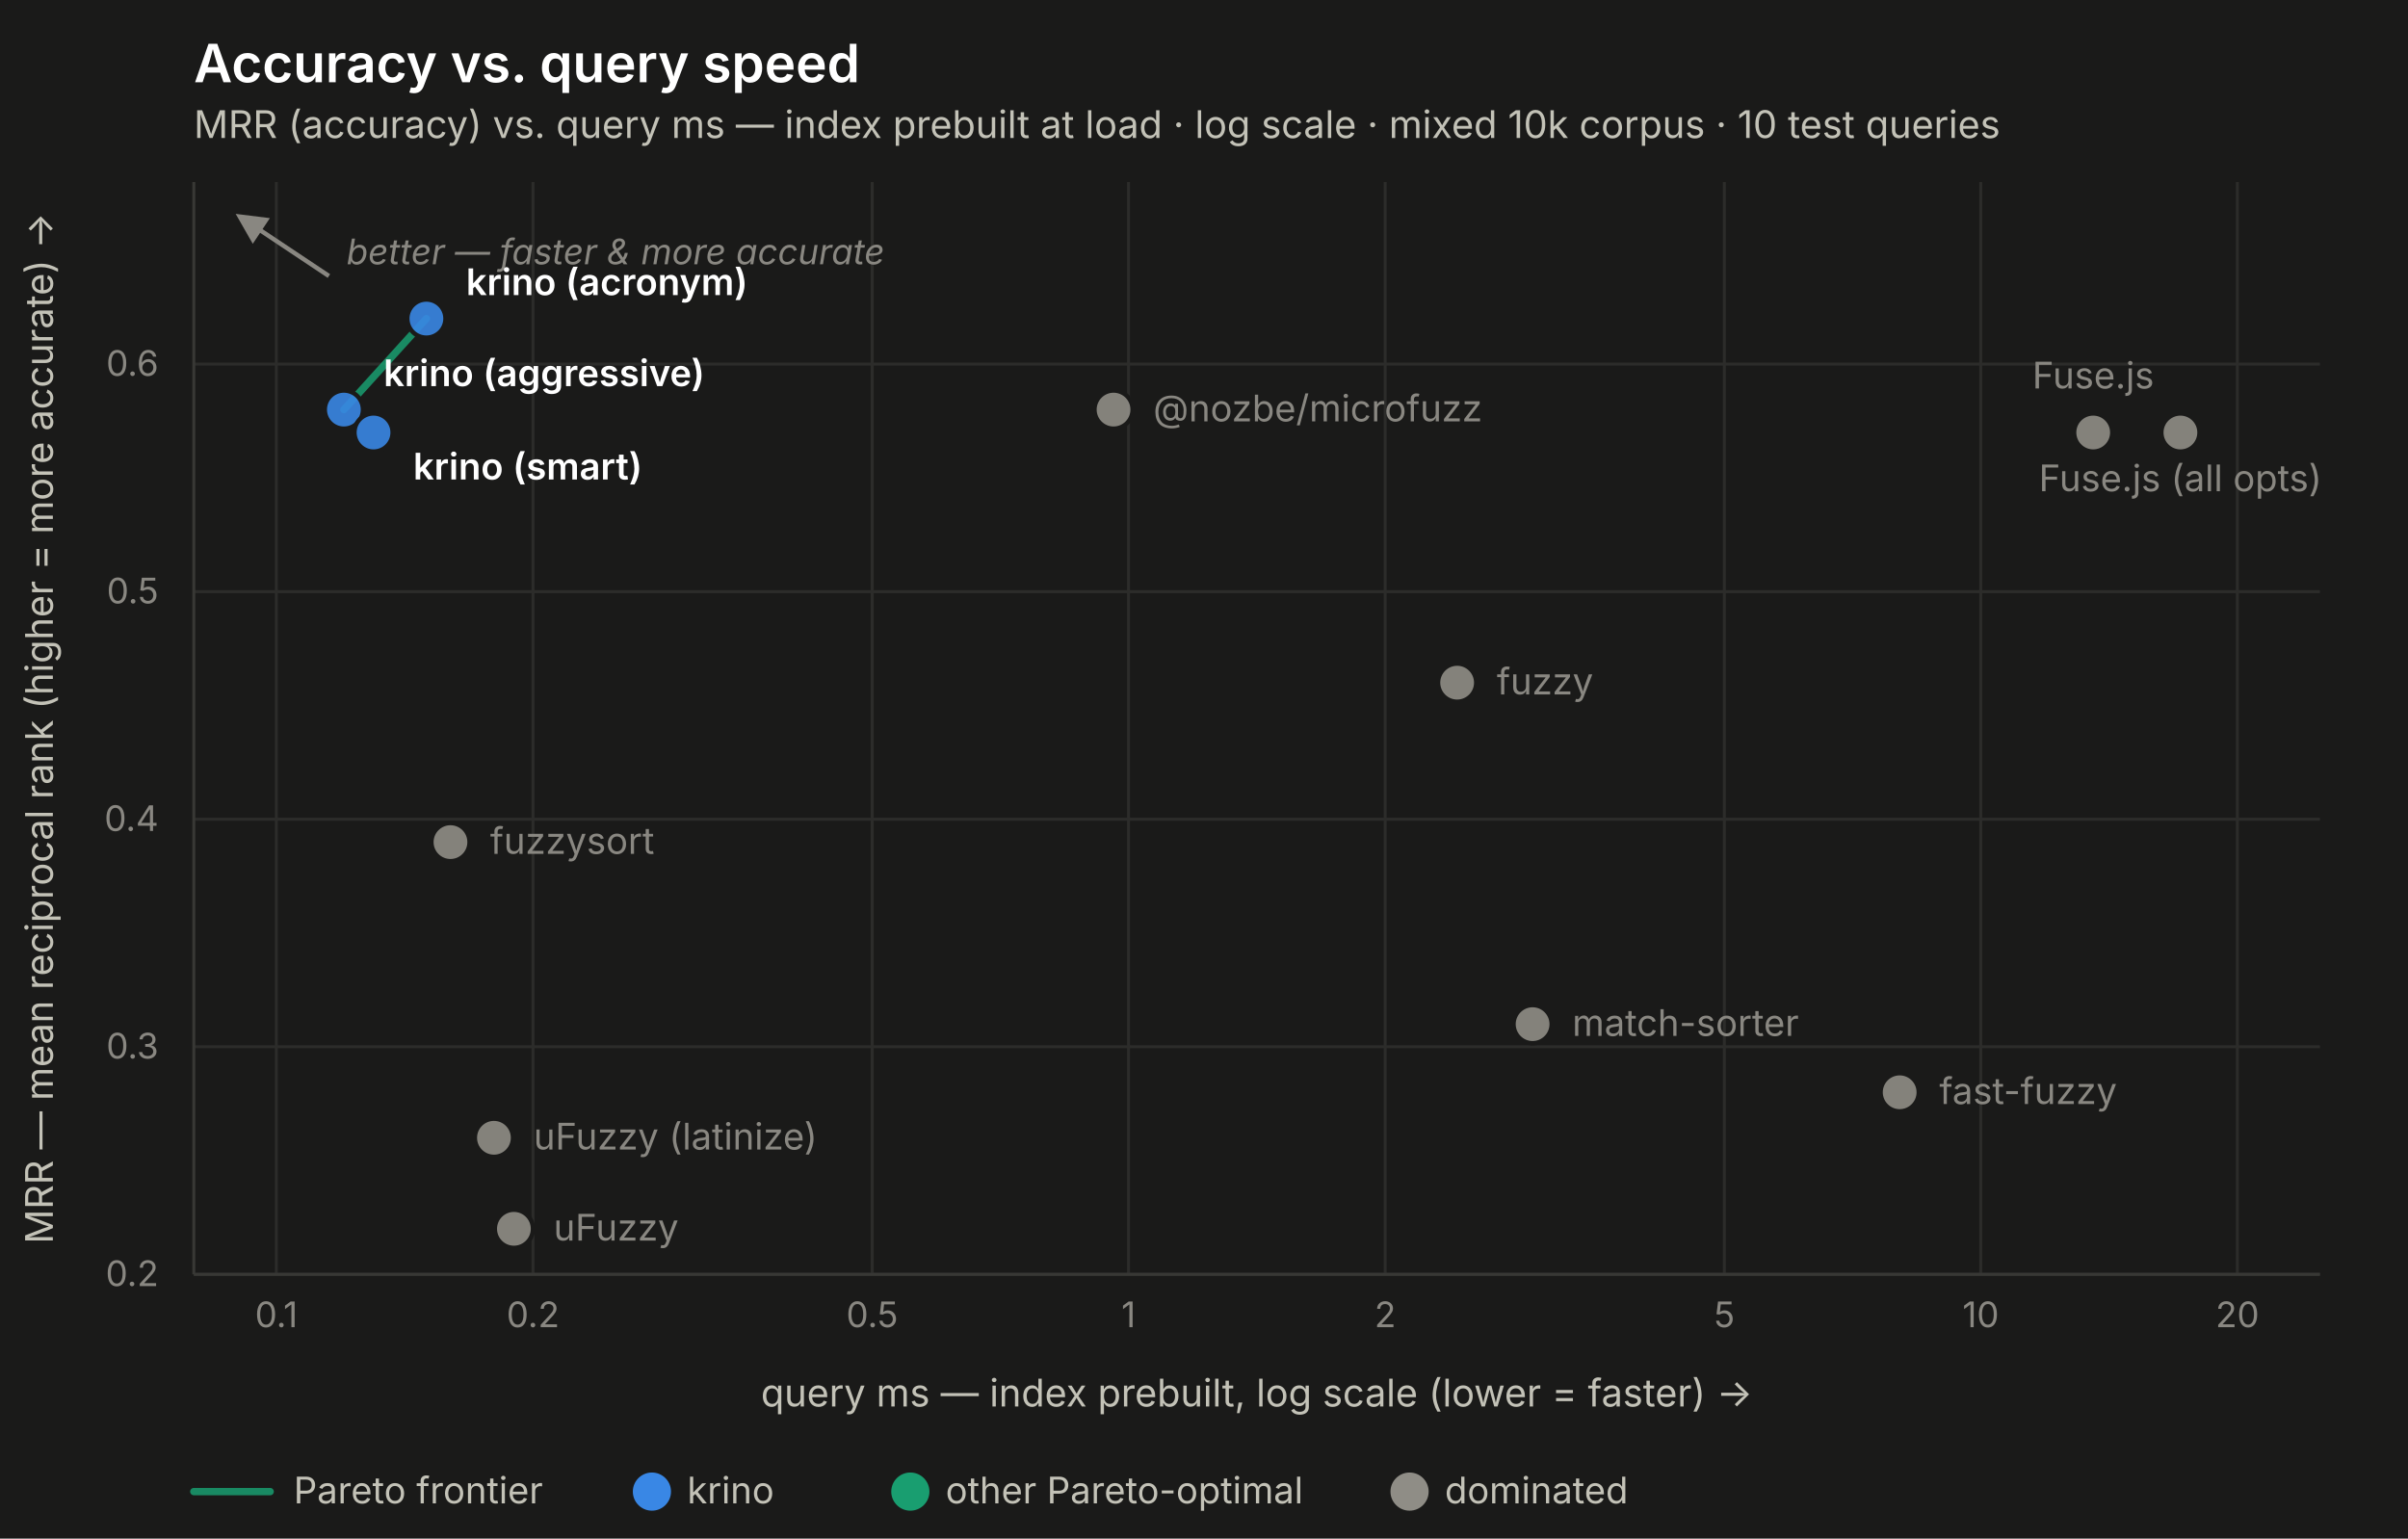
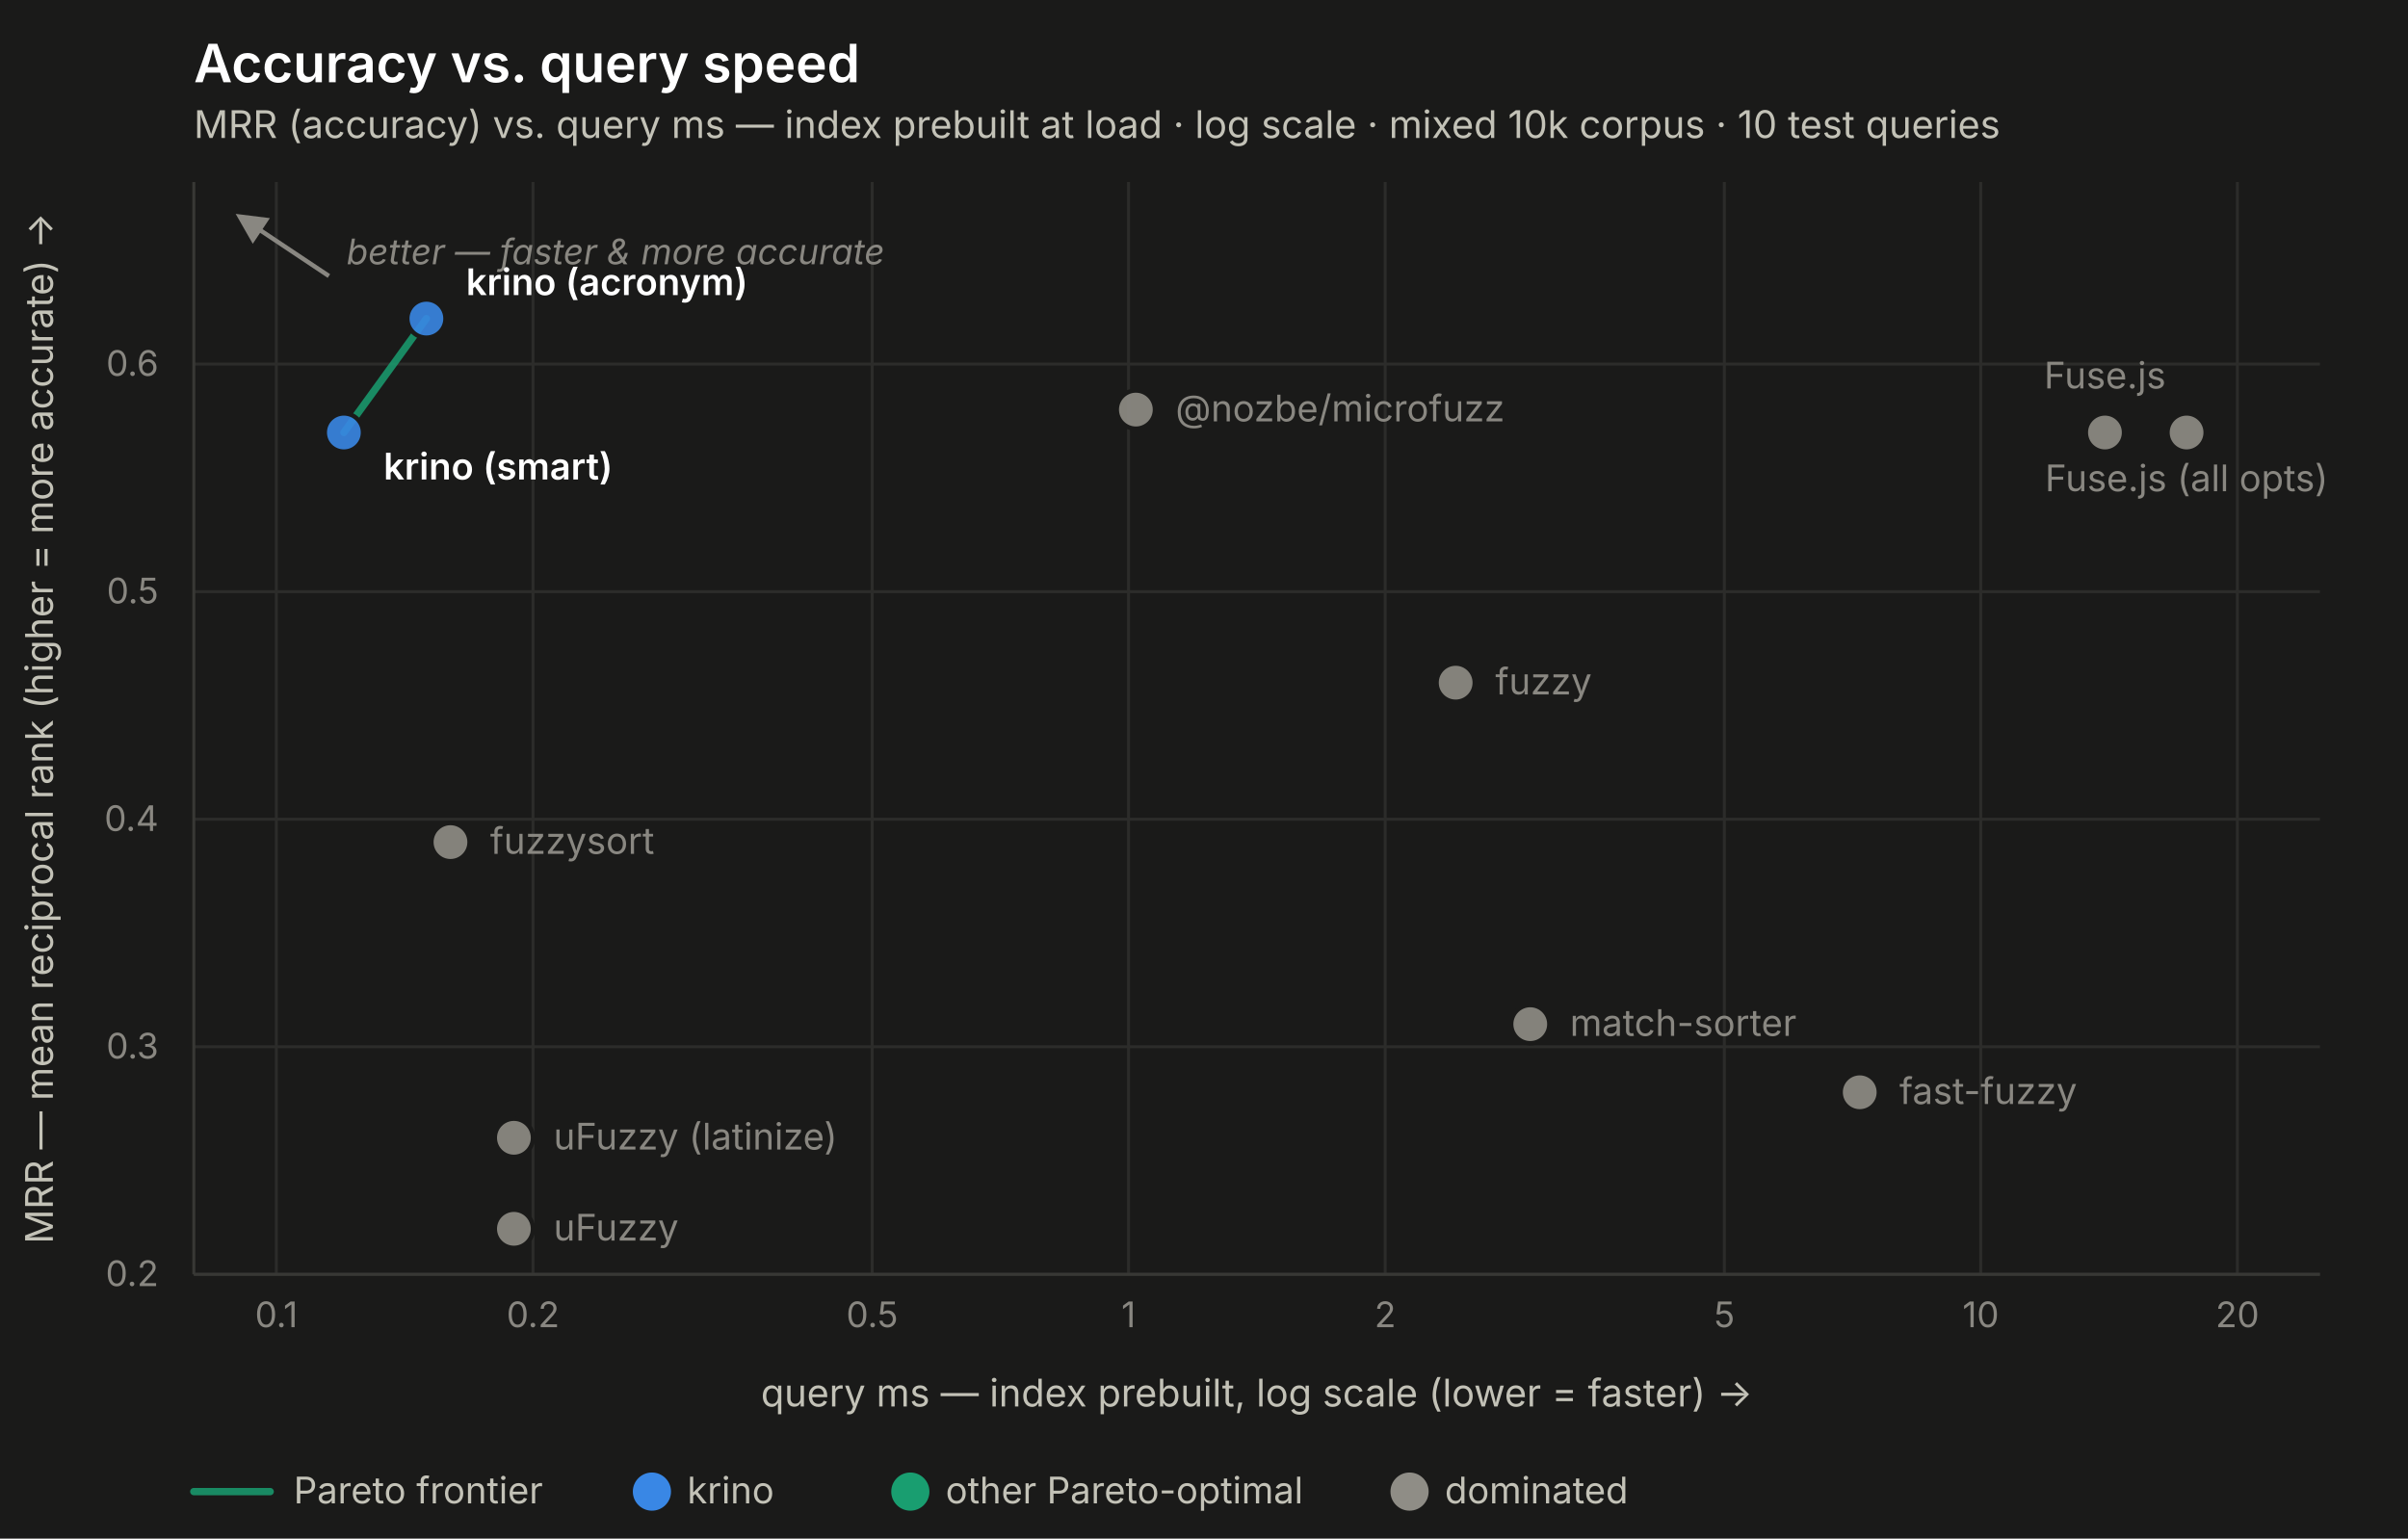
<svg xmlns="http://www.w3.org/2000/svg" viewBox="0 0 820 524" font-family="system-ui, -apple-system, 'Segoe UI', sans-serif" role="img" aria-labelledby="pareto-query-title pareto-query-desc">
  <defs>
    <marker id="arrow" viewBox="0 0 10 10" refX="8" refY="5" markerWidth="7" markerHeight="7" orient="auto-start-reverse">
      <path d="M0 0 L10 5 L0 10 z" fill="#898781" />
    </marker>
  </defs>
  <rect x="0" y="0" width="820" height="524" fill="#1a1a19" />
  <text x="66" y="28" fill="#ffffff" font-size="18" font-weight="600">Accuracy vs. query speed</text>
  <text x="66" y="47" fill="#c3c2b7" font-size="13">MRR (accuracy) vs. query ms — index prebuilt at load · log scale · mixed 10k corpus · 10 test queries</text>
  <g>
    <line x1="94.1" y1="62" x2="94.1" y2="434" stroke="#2c2c2a" />
    <line x1="181.5" y1="62" x2="181.5" y2="434" stroke="#2c2c2a" />
    <line x1="297" y1="62" x2="297" y2="434" stroke="#2c2c2a" />
    <line x1="384.3" y1="62" x2="384.3" y2="434" stroke="#2c2c2a" />
    <line x1="471.7" y1="62" x2="471.7" y2="434" stroke="#2c2c2a" />
    <line x1="587.2" y1="62" x2="587.2" y2="434" stroke="#2c2c2a" />
    <line x1="674.5" y1="62" x2="674.5" y2="434" stroke="#2c2c2a" />
    <line x1="761.9" y1="62" x2="761.9" y2="434" stroke="#2c2c2a" />
    <line x1="66" y1="434" x2="790" y2="434" stroke="#2c2c2a" />
    <line x1="66" y1="356.5" x2="790" y2="356.5" stroke="#2c2c2a" />
    <line x1="66" y1="279" x2="790" y2="279" stroke="#2c2c2a" />
    <line x1="66" y1="201.5" x2="790" y2="201.5" stroke="#2c2c2a" />
    <line x1="66" y1="124" x2="790" y2="124" stroke="#2c2c2a" />
  </g>
  <line x1="66" y1="434" x2="790" y2="434" stroke="#383835" />
  <line x1="66" y1="62" x2="66" y2="434" stroke="#383835" />
  <g>
    <text x="94.1" y="452" text-anchor="middle" fill="#898781" font-size="12" font-variant-numeric="tabular-nums">0.1</text>
    <text x="181.5" y="452" text-anchor="middle" fill="#898781" font-size="12" font-variant-numeric="tabular-nums">0.2</text>
    <text x="297" y="452" text-anchor="middle" fill="#898781" font-size="12" font-variant-numeric="tabular-nums">0.5</text>
    <text x="384.3" y="452" text-anchor="middle" fill="#898781" font-size="12" font-variant-numeric="tabular-nums">1</text>
    <text x="471.7" y="452" text-anchor="middle" fill="#898781" font-size="12" font-variant-numeric="tabular-nums">2</text>
    <text x="587.2" y="452" text-anchor="middle" fill="#898781" font-size="12" font-variant-numeric="tabular-nums">5</text>
    <text x="674.5" y="452" text-anchor="middle" fill="#898781" font-size="12" font-variant-numeric="tabular-nums">10</text>
    <text x="761.9" y="452" text-anchor="middle" fill="#898781" font-size="12" font-variant-numeric="tabular-nums">20</text>
  </g>
  <g>
    <text x="54" y="438" text-anchor="end" fill="#898781" font-size="12" font-variant-numeric="tabular-nums">0.2</text>
    <text x="54" y="360.5" text-anchor="end" fill="#898781" font-size="12" font-variant-numeric="tabular-nums">0.3</text>
    <text x="54" y="283" text-anchor="end" fill="#898781" font-size="12" font-variant-numeric="tabular-nums">0.4</text>
    <text x="54" y="205.5" text-anchor="end" fill="#898781" font-size="12" font-variant-numeric="tabular-nums">0.5</text>
    <text x="54" y="128" text-anchor="end" fill="#898781" font-size="12" font-variant-numeric="tabular-nums">0.6</text>
  </g>
  <text x="428" y="479" text-anchor="middle" fill="#c3c2b7" font-size="13">query ms — index prebuilt, log scale (lower = faster) →</text>
  <text transform="translate(18,248) rotate(-90)" text-anchor="middle" fill="#c3c2b7" font-size="13">MRR — mean reciprocal rank (higher = more accurate) →</text>
-   <path d="M117.1 139.5 L145.2 108.5" fill="none" stroke="#199e70" stroke-width="2.5" stroke-linejoin="round" stroke-linecap="round" opacity="0.85" />
+   <path d="M117.1 147.3 L145.2 108.5" fill="none" stroke="#199e70" stroke-width="2.5" stroke-linejoin="round" stroke-linecap="round" opacity="0.85" />
  <g transform="translate(78,70)">
    <line x1="34" y1="24" x2="4" y2="4" stroke="#898781" stroke-width="1.5" marker-end="url(#arrow)" />
    <text x="40" y="20" fill="#898781" font-size="12" font-style="italic">better — faster &amp; more accurate</text>
  </g>
  <g>
    <circle cx="145.2" cy="108.5" r="6.5" fill="#3987e5" fill-opacity="0.9" stroke="#1a1a19" stroke-width="1.5" />
-     <circle cx="117.1" cy="139.5" r="6.5" fill="#3987e5" fill-opacity="0.9" stroke="#1a1a19" stroke-width="1.5" />
-     <circle cx="379.2" cy="139.5" r="6.5" fill="#8f8d86" fill-opacity="0.9" stroke="#1a1a19" stroke-width="1.5" />
-     <circle cx="127.2" cy="147.3" r="6.5" fill="#3987e5" fill-opacity="0.9" stroke="#1a1a19" stroke-width="1.5" />
-     <circle cx="712.8" cy="147.3" r="6.5" fill="#8f8d86" fill-opacity="0.9" stroke="#1a1a19" stroke-width="1.5" />
-     <circle cx="742.5" cy="147.3" r="6.5" fill="#8f8d86" fill-opacity="0.9" stroke="#1a1a19" stroke-width="1.5" />
-     <circle cx="496.2" cy="232.5" r="6.5" fill="#8f8d86" fill-opacity="0.9" stroke="#1a1a19" stroke-width="1.5" />
+     <circle cx="386.8" cy="139.5" r="6.5" fill="#8f8d86" fill-opacity="0.9" stroke="#1a1a19" stroke-width="1.5" />
+     <circle cx="117.1" cy="147.3" r="6.5" fill="#3987e5" fill-opacity="0.9" stroke="#1a1a19" stroke-width="1.5" />
+     <circle cx="716.8" cy="147.3" r="6.5" fill="#8f8d86" fill-opacity="0.9" stroke="#1a1a19" stroke-width="1.5" />
+     <circle cx="744.6" cy="147.3" r="6.5" fill="#8f8d86" fill-opacity="0.9" stroke="#1a1a19" stroke-width="1.5" />
+     <circle cx="495.7" cy="232.5" r="6.5" fill="#8f8d86" fill-opacity="0.9" stroke="#1a1a19" stroke-width="1.5" />
    <circle cx="153.4" cy="286.8" r="6.5" fill="#8f8d86" fill-opacity="0.9" stroke="#1a1a19" stroke-width="1.5" />
-     <circle cx="521.9" cy="348.8" r="6.5" fill="#8f8d86" fill-opacity="0.9" stroke="#1a1a19" stroke-width="1.5" />
-     <circle cx="646.9" cy="372" r="6.5" fill="#8f8d86" fill-opacity="0.9" stroke="#1a1a19" stroke-width="1.5" />
-     <circle cx="168.2" cy="387.5" r="6.5" fill="#8f8d86" fill-opacity="0.9" stroke="#1a1a19" stroke-width="1.5" />
+     <circle cx="521.1" cy="348.8" r="6.5" fill="#8f8d86" fill-opacity="0.9" stroke="#1a1a19" stroke-width="1.5" />
+     <circle cx="633.3" cy="372" r="6.5" fill="#8f8d86" fill-opacity="0.9" stroke="#1a1a19" stroke-width="1.5" />
+     <circle cx="175" cy="387.5" r="6.5" fill="#8f8d86" fill-opacity="0.9" stroke="#1a1a19" stroke-width="1.5" />
    <circle cx="175" cy="418.5" r="6.5" fill="#8f8d86" fill-opacity="0.9" stroke="#1a1a19" stroke-width="1.5" />
  </g>
  <g>
    <text x="158.7" y="100.5" text-anchor="start" fill="#ffffff" font-size="12.5" font-weight="600">krino (acronym)</text>
-     <text x="130.6" y="131.5" text-anchor="start" fill="#ffffff" font-size="12.5" font-weight="600">krino (aggressive)</text>
-     <text x="712.8" y="132.3" text-anchor="middle" fill="#898781" font-size="12.5">Fuse.js</text>
-     <text x="392.7" y="143.5" text-anchor="start" fill="#898781" font-size="12.5">@nozbe/microfuzz</text>
-     <text x="140.7" y="163.3" text-anchor="start" fill="#ffffff" font-size="12.5" font-weight="600">krino (smart)</text>
-     <text x="742.5" y="167.3" text-anchor="middle" fill="#898781" font-size="12.5">Fuse.js (all opts)</text>
-     <text x="509.7" y="236.5" text-anchor="start" fill="#898781" font-size="12.5">fuzzy</text>
+     <text x="716.8" y="132.3" text-anchor="middle" fill="#898781" font-size="12.5">Fuse.js</text>
+     <text x="400.3" y="143.5" text-anchor="start" fill="#898781" font-size="12.5">@nozbe/microfuzz</text>
+     <text x="130.6" y="163.3" text-anchor="start" fill="#ffffff" font-size="12.5" font-weight="600">krino (smart)</text>
+     <text x="744.6" y="167.3" text-anchor="middle" fill="#898781" font-size="12.5">Fuse.js (all opts)</text>
+     <text x="509.2" y="236.5" text-anchor="start" fill="#898781" font-size="12.5">fuzzy</text>
    <text x="166.9" y="290.8" text-anchor="start" fill="#898781" font-size="12.5">fuzzysort</text>
-     <text x="535.4" y="352.8" text-anchor="start" fill="#898781" font-size="12.5">match-sorter</text>
-     <text x="660.4" y="376" text-anchor="start" fill="#898781" font-size="12.5">fast-fuzzy</text>
-     <text x="181.7" y="391.5" text-anchor="start" fill="#898781" font-size="12.5">uFuzzy (latinize)</text>
+     <text x="534.6" y="352.8" text-anchor="start" fill="#898781" font-size="12.5">match-sorter</text>
+     <text x="646.8" y="376" text-anchor="start" fill="#898781" font-size="12.5">fast-fuzzy</text>
+     <text x="188.5" y="391.5" text-anchor="start" fill="#898781" font-size="12.5">uFuzzy (latinize)</text>
    <text x="188.5" y="422.5" text-anchor="start" fill="#898781" font-size="12.5">uFuzzy</text>
  </g>
  <g>
    <line x1="66" y1="508" x2="92" y2="508" stroke="#199e70" stroke-width="2.5" stroke-linecap="round" opacity="0.85" />
    <text x="100" y="512" fill="#c3c2b7" font-size="12.5">Pareto frontier</text>
    <circle cx="222" cy="508" r="6.5" fill="#3987e5" />
    <text x="234" y="512" fill="#c3c2b7" font-size="12.5">krino</text>
    <circle cx="310" cy="508" r="6.5" fill="#199e70" />
    <text x="322" y="512" fill="#c3c2b7" font-size="12.5">other Pareto-optimal</text>
    <circle cx="480" cy="508" r="6.5" fill="#8f8d86" />
    <text x="492" y="512" fill="#c3c2b7" font-size="12.5">dominated</text>
  </g>
</svg>
